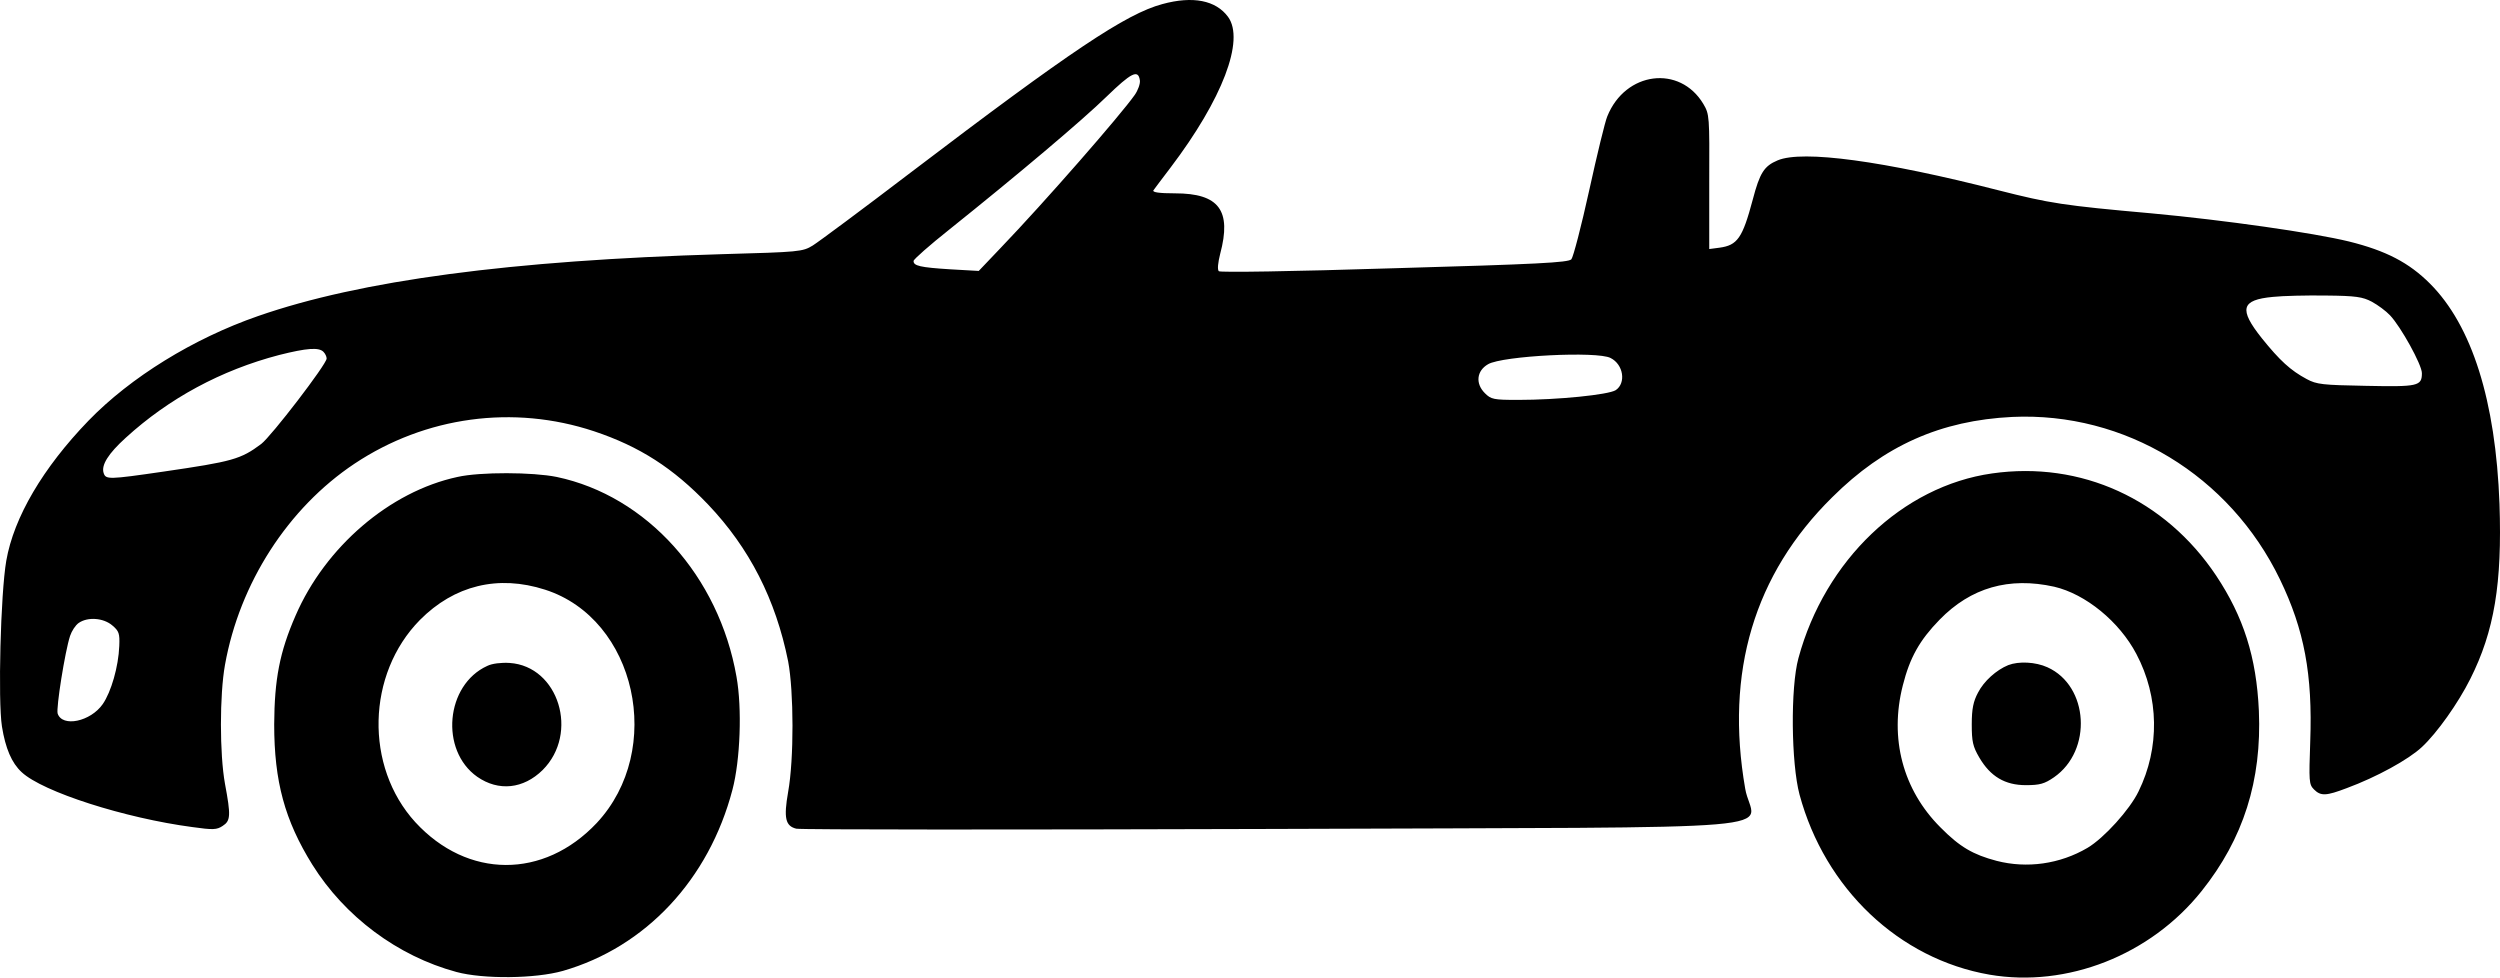
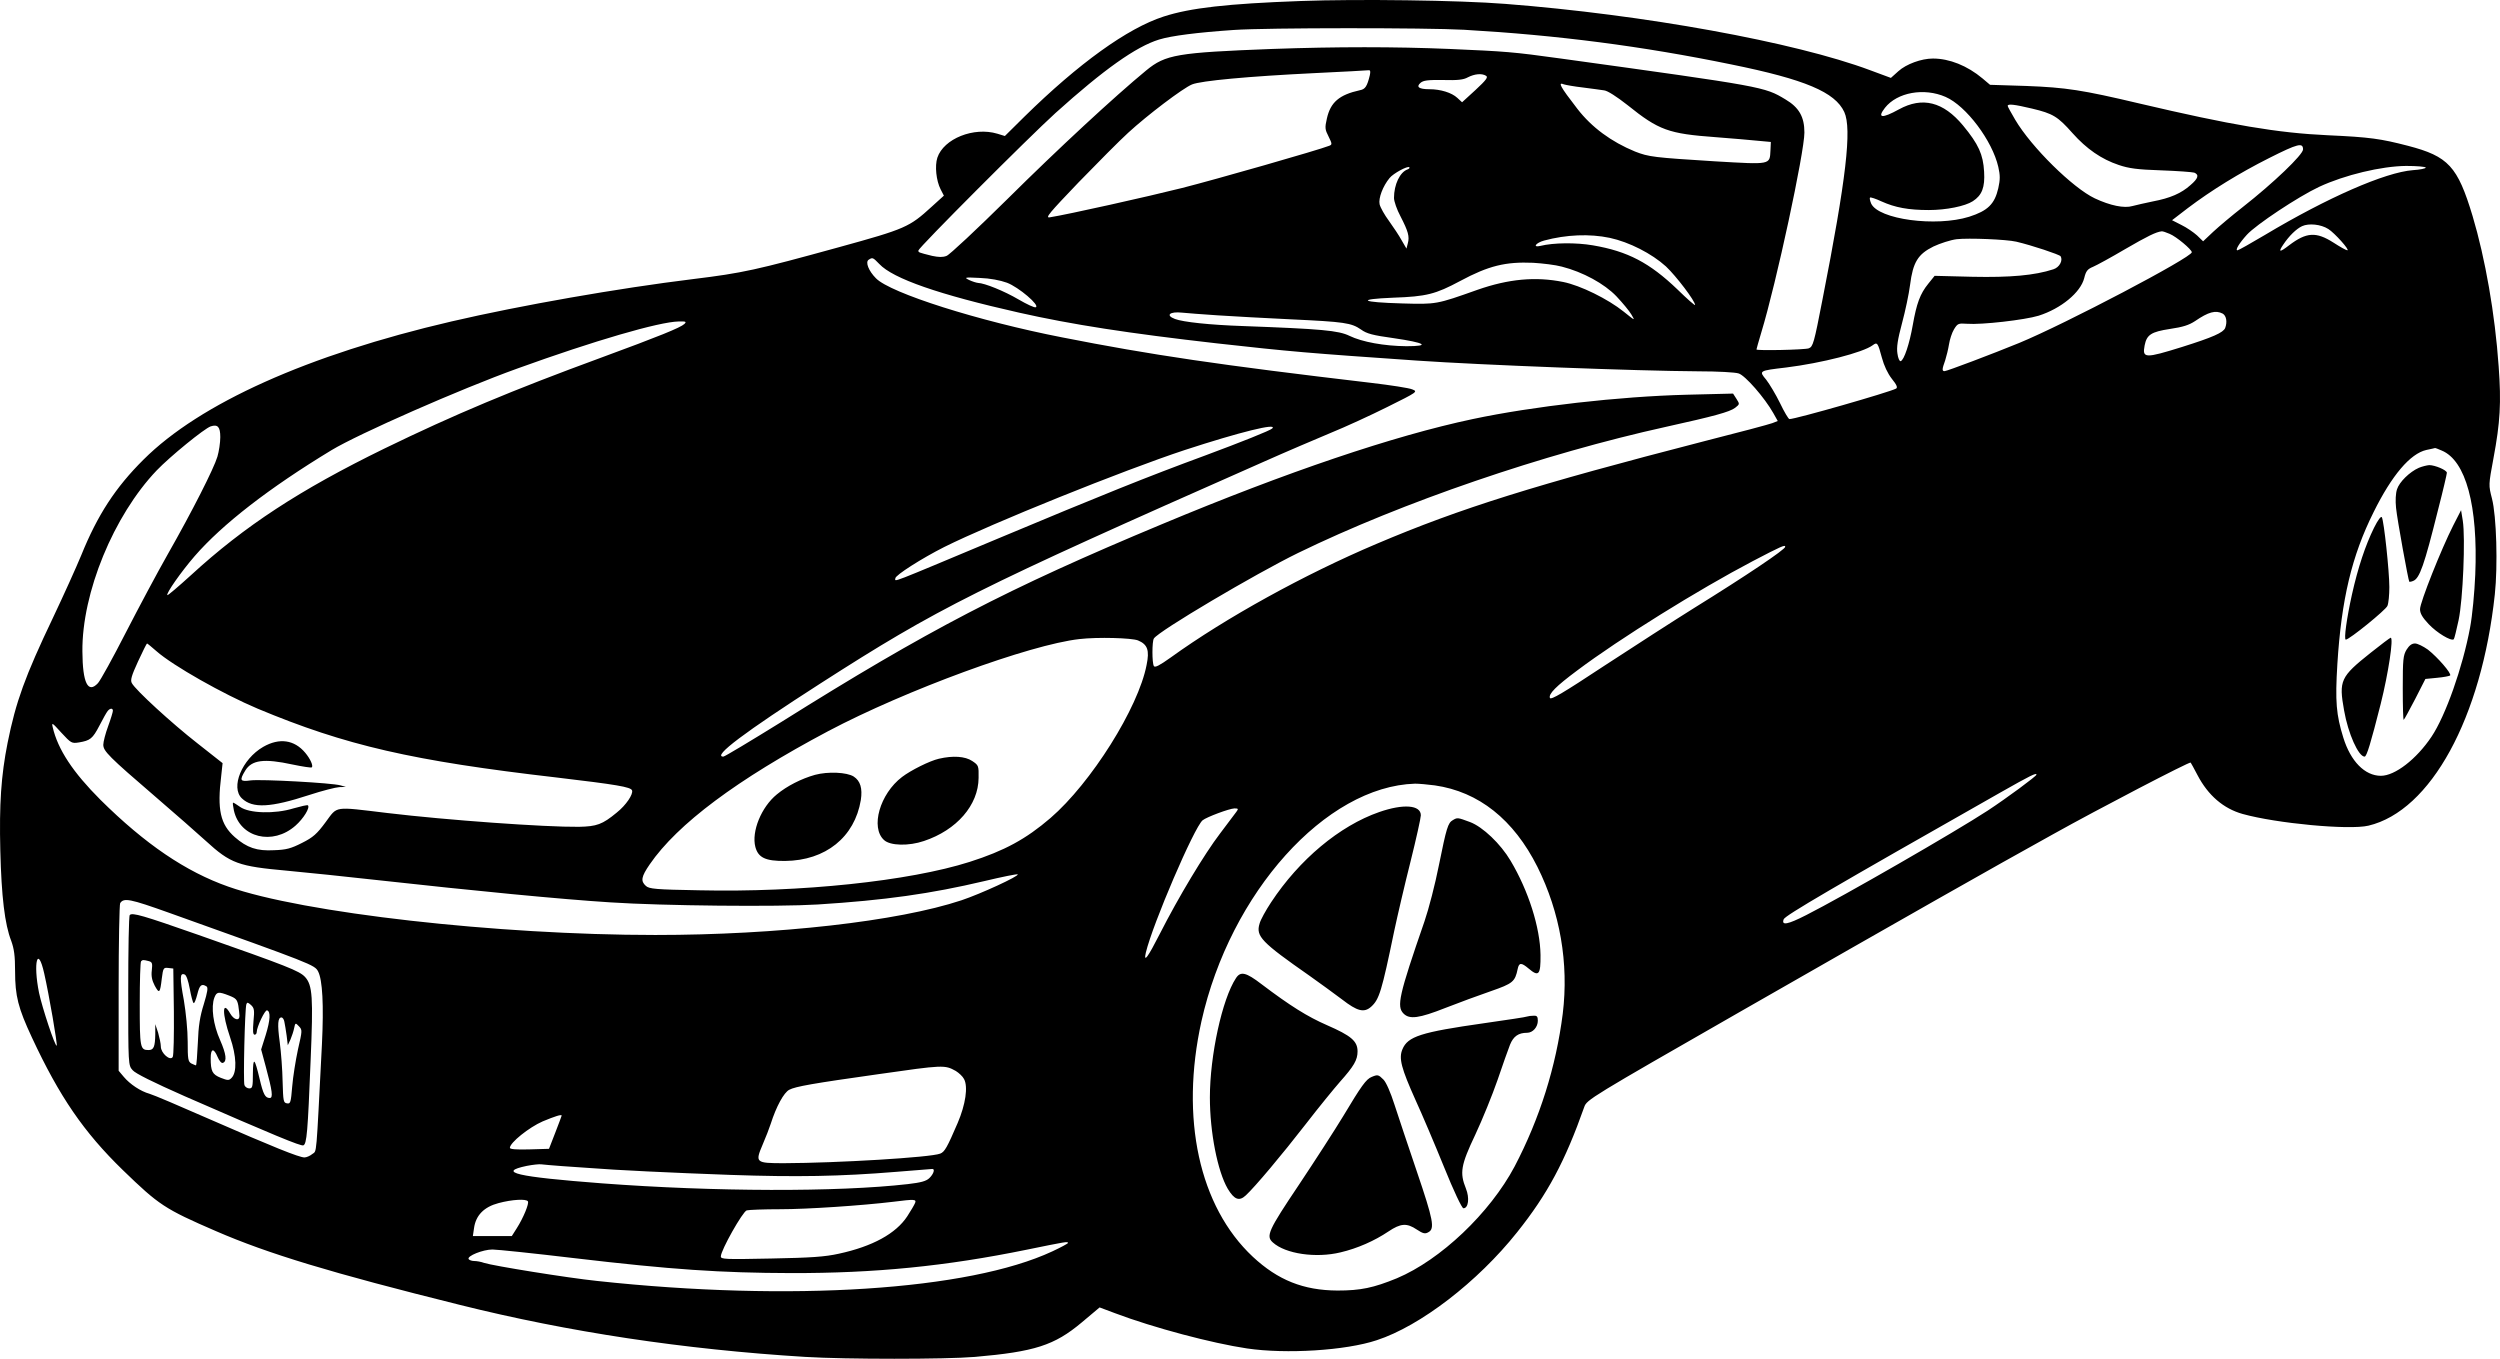
- <svg xmlns="http://www.w3.org/2000/svg" viewBox="0 0 2557.325 1000" width="2557.325" height="1000">
-   <path fill="#000" fill-rule="nonzero" d="M1188.963 4.191C1151.904 14.147 1095.21 52.035 931.213 176.761C882.263 214.096 837.184 247.559 831.377 251.155C820.868 257.515 818.102 257.792 738.454 260.004C522.741 266.365 368.7 286.83 263.885 323.336C197.788 346.29 133.628 385.837 90.485 430.362C44.024 478.483 14.156 529.093 6.412 573.618C0.604 607.358 -2.161 716.597 1.987 743.146C5.582 765.547 11.943 780.481 22.176 789.884C43.747 810.073 127.82 836.899 196.682 846.025C217.977 849.067 221.849 848.791 227.656 844.919C235.953 839.664 236.23 834.41 230.145 801.776C224.614 771.355 224.614 710.789 230.145 680.092C245.079 596.572 294.583 519.69 362.615 474.335C435.349 425.938 525.23 413.769 607.643 441.148C654.105 456.635 688.674 478.76 724.35 516.095C766.663 560.62 793.489 613.165 806.21 676.497C812.018 707.194 812.294 776.333 806.21 810.073C801.509 836.899 803.445 844.919 814.507 847.684C818.655 848.791 1037.41 848.791 1300.414 847.961C1859.609 845.748 1792.683 851.28 1785.216 806.754C1764.474 687.559 1794.342 587.446 1874.267 508.628C1927.365 455.805 1985.165 430.086 2058.453 426.491C2173.5 421.236 2280.803 486.227 2332.242 592.7C2357.132 644.14 2365.705 690.048 2363.216 758.357C2361.834 799.287 2361.834 802.329 2367.088 807.584C2374.002 814.498 2379.533 814.221 2400.551 806.201C2431.249 794.862 2463.883 776.886 2477.434 764.165C2492.921 749.784 2514.492 719.363 2526.937 694.473C2551.551 645.522 2559.571 596.849 2556.805 515.541C2552.933 409.897 2528.597 333.015 2485.73 290.149C2464.159 268.578 2440.652 256.409 2402.764 247.006C2366.535 238.156 2275.548 225.158 2200.878 218.244C2110.721 210.224 2096.894 208.012 2044.625 194.737C1927.089 164.593 1843.846 153.254 1818.403 164.04C1804.575 169.847 1800.15 176.761 1792.959 204.14C1782.45 243.688 1777.196 250.878 1758.943 253.367L1748.434 254.75L1748.434 186.164C1748.711 118.685 1748.711 117.025 1742.35 106.24C1718.289 66.139 1662.702 73.053 1644.173 118.961C1641.96 123.939 1633.664 158.232 1625.643 194.737C1617.623 231.243 1609.327 263.046 1607.391 265.259C1604.072 268.578 1573.374 270.237 1426.247 274.385C1321.156 277.704 1248.145 278.81 1246.763 277.427C1245.103 275.768 1245.933 268.578 1248.145 259.728C1260.037 215.202 1247.039 197.779 1201.961 197.779C1185.644 197.779 1178.73 196.673 1179.836 194.737C1180.943 193.078 1188.963 182.569 1197.536 171.23C1250.358 101.538 1273.589 40.973 1256.166 17.189C1243.721 0.319 1220.213 -4.383 1188.963 4.191ZM1166.009 82.179C1166.562 85.498 1164.073 92.412 1160.754 97.113C1146.373 117.578 1069.214 206.076 1023.306 253.92L1001.182 277.151L972.143 275.491C941.169 273.556 934.255 271.896 934.532 266.918C934.532 265.259 950.848 250.878 971.037 234.838C1041.835 178.144 1107.379 122.833 1131.992 98.773C1157.159 74.436 1164.349 70.564 1166.009 82.179ZM2426.271 308.678C2432.355 311.997 2440.652 318.081 2444.8 322.506C2455.862 334.121 2477.434 373.115 2477.434 381.689C2477.434 394.963 2473.562 395.793 2420.187 394.687C2375.938 393.857 2369.854 393.304 2359.621 387.773C2343.028 378.923 2331.966 368.691 2313.713 346.013C2289.929 316.145 2292.418 306.742 2325.052 303.7C2335.008 302.594 2359.621 302.041 2379.257 302.317C2409.954 302.594 2416.868 303.7 2426.271 308.678ZM330.811 359.841C332.747 361.777 334.13 364.819 334.13 366.755C334.13 372.562 277.436 446.403 267.204 454.146C246.186 469.91 237.612 472.122 167.644 482.355C110.673 490.651 108.184 490.651 105.972 483.738C103.483 475.717 110.673 464.102 128.65 447.785C172.898 407.408 226.274 378.647 285.456 363.159C313.942 355.969 326.11 355.139 330.811 359.841ZM1647.491 366.202C1660.766 372.839 1663.532 391.921 1652.746 399.112C1645.279 403.813 1593.563 409.068 1552.909 409.068C1527.743 409.068 1525.254 408.515 1518.893 402.154C1508.937 392.198 1510.596 379.2 1522.212 372.562C1536.869 363.989 1633.94 359.011 1647.491 366.202ZM114.822 639.715C121.736 645.522 122.565 648.011 122.012 660.733C121.183 682.028 113.716 707.747 105.142 720.192C92.697 738.168 63.659 744.253 58.958 729.872C57.298 724.341 66.425 666.541 71.679 650.5C73.338 645.522 77.21 639.438 80.529 637.226C89.655 630.865 105.695 631.971 114.822 639.715ZM2037.711 484.291C1946.171 497.289 1866.8 573.065 1839.697 673.178C1831.401 703.322 1832.23 780.758 1840.803 812.838C1866.8 909.08 1942.576 980.984 2035.222 997.024C2114.317 1010.575 2199.772 977.112 2252.041 911.569C2294.907 857.917 2313.713 798.458 2310.671 727.106C2308.182 672.072 2294.907 630.865 2266.975 588.829C2214.706 510.563 2128.698 471.293 2037.711 484.291ZM2101.319 600.167C2133.399 607.634 2167.968 635.843 2185.391 669.03C2208.622 713.002 2209.452 764.994 2187.604 809.52C2178.754 828.049 2152.205 857.364 2135.335 867.32C2107.126 883.913 2073.387 888.615 2042.412 880.594C2018.352 874.234 2004.801 866.49 1984.889 846.302C1946.448 807.86 1932.62 755.315 1946.448 701.11C1953.638 672.625 1963.594 654.925 1984.059 633.907C2016.14 600.997 2055.134 589.935 2101.319 600.167ZM2054.304 680.368C2042.136 685.346 2029.414 696.685 2023.33 708.577C2018.629 717.427 2016.969 724.894 2016.969 740.934C2016.969 758.634 2018.075 763.612 2024.713 774.95C2036.052 794.309 2050.986 803.159 2072.28 803.159C2086.661 803.159 2091.363 801.776 2101.042 795.139C2140.589 767.76 2136.718 701.663 2094.405 682.581C2082.236 677.05 2065.09 676.22 2054.304 680.368ZM467.983 487.886C398.568 502.82 332.747 559.514 302.326 629.759C286.01 667.094 280.755 695.026 280.478 740.934C280.478 799.287 291.264 839.111 319.473 884.466C352.659 937.565 406.588 977.942 466.877 994.259C494.532 1001.726 547.631 1001.173 575.839 993.152C660.465 968.816 725.179 899.677 749.24 807.86C757.26 777.439 759.196 724.617 753.388 692.26C735.412 589.382 661.572 507.245 569.479 487.886C545.142 482.908 491.214 482.631 467.983 487.886ZM557.587 603.209C650.786 633.077 680.377 766.93 610.409 841.877C556.204 899.4 478.215 899.124 424.84 841.047C372.848 784.077 375.06 689.495 429.542 634.184C464.664 598.785 509.466 587.722 557.587 603.209ZM498.404 681.198C455.814 700.557 449.73 767.483 488.171 794.586C510.019 809.796 535.462 807.031 555.098 787.672C592.709 750.06 571.415 681.475 521.358 678.156C512.785 677.603 503.382 678.709 498.404 681.198Z" />
+ <svg xmlns="http://www.w3.org/2000/svg" viewBox="0 0 1839.899 1000" width="1839.899" height="1000">
+   <path fill="#000" fill-rule="nonzero" d="M957.468 0.738C902.986 2.714 876.028 5.819 856.409 12.17C829.733 20.78 793.741 46.751 753.939 85.847L739.542 100.103L734.037 98.409C716.677 93.187 694.517 102.079 689.859 116.052C687.883 122.121 689.013 132.989 692.259 139.341L694.658 143.999L685.625 152.185C669.252 167.146 666.571 168.417 617.312 181.966C556.337 198.762 546.881 200.88 510.042 205.396C454.996 212.171 383.86 224.592 332.201 236.589C226.626 261.148 147.162 296.857 105.666 338.212C84.917 358.819 71.791 379.003 59.794 408.643C56.124 417.535 46.809 438.142 39.046 454.515C18.298 497.987 11.664 516.477 5.595 546.682C0.796 570.817 -0.616 591.989 0.231 626.004C1.078 659.879 3.478 680.204 8.276 692.483C10.394 698.411 11.099 703.351 11.099 714.784C11.099 732.991 13.358 741.883 23.52 763.62C43.703 806.951 61.629 833.203 90.422 861.15C116.957 886.838 121.05 889.661 158.877 906.034C197.268 922.689 243.281 936.662 338.553 960.374C418.299 980.275 502.985 993.119 592.611 998.624C622.675 1000.459 695.787 1000.459 717.524 998.624C761.419 994.813 775.957 990.155 795.999 973.359L809.267 962.209L820.558 966.443C848.928 977.17 892.118 988.603 917.806 992.414C946.6 996.648 990.354 993.966 1013.22 986.344C1045.259 975.9 1087.461 943.437 1116.537 906.88C1138.979 878.793 1151.823 854.657 1165.937 814.714C1167.772 809.35 1170.313 807.798 1279.981 744.989C1408.281 671.594 1464.738 639.554 1510.892 614.007C1544.767 595.094 1611.528 560.373 1612.234 561.219C1612.516 561.502 1614.774 565.736 1617.315 570.535C1625.078 585.355 1636.369 595.094 1650.483 599.046C1675.184 605.962 1728.818 611.043 1743.074 607.656C1788.945 596.788 1826.349 528.333 1836.087 437.436C1838.346 416.406 1837.358 379.85 1833.97 366.865C1831.43 356.985 1831.43 356.985 1835.099 337.224C1840.039 310.831 1840.886 296.434 1838.91 269.617C1836.229 231.084 1829.03 190.153 1819.715 158.96C1808.706 122.404 1801.931 115.064 1772.149 107.301C1751.966 102.079 1744.203 100.95 1713.151 99.538C1676.172 97.845 1642.156 92.058 1574.266 76.109C1532.487 66.228 1520.631 64.394 1491.273 63.264L1464.597 62.418L1459.093 57.76C1447.801 48.303 1434.675 43.081 1422.536 43.081C1414.068 43.081 1402.917 47.174 1397.131 52.396L1391.626 57.336L1376.382 51.691C1320.913 30.943 1209.692 10.759 1107.786 2.855C1073.911 0.173 999.246 -0.815 957.468 0.738ZM1077.44 21.909C1146.177 25.861 1208.421 33.907 1274.335 47.456C1328.394 58.466 1350.553 67.781 1357.328 82.46C1362.974 94.881 1358.739 131.578 1341.238 220.64C1335.027 252.679 1334.322 255.079 1331.216 256.349C1328.111 257.478 1292.684 258.184 1292.684 257.196C1292.684 256.914 1294.237 251.409 1296.213 244.775C1307.363 208.219 1327.97 111.959 1327.97 97.562C1327.97 85.989 1324.018 79.073 1313.997 73.145C1298.471 63.829 1298.612 63.829 1148.718 43.081C1113.008 38.141 1108.492 37.859 1066.854 36.024C1026.064 34.33 984.144 34.33 936.296 36.024C866.289 38.705 857.82 40.117 843.565 51.832C820.417 70.886 778.639 109.56 741.518 146.398C718.935 168.699 698.751 187.612 696.634 188.318C693.811 189.447 690.847 189.306 686.049 188.318C675.886 185.777 675.886 185.777 675.886 184.366C675.886 182.39 757.044 101.091 776.804 83.166C812.372 51.126 836.084 34.33 853.022 29.108C862.196 26.285 881.25 23.885 908.068 22.051C932.768 20.357 1049.494 20.357 1077.44 21.909ZM1008.138 55.36C1006.162 63.547 1004.751 65.664 1000.94 66.37C985.555 69.757 979.204 75.262 976.522 87.259C974.97 94.034 975.111 95.304 977.793 100.526C980.474 105.89 980.474 106.454 978.216 107.301C970.453 110.406 894.941 132.001 869.959 138.353C844.694 144.704 785.978 157.831 772.57 159.948C769.041 160.512 772.005 156.984 793.741 134.26C807.714 119.863 824.087 103.349 830.297 97.704C844.412 84.718 870.664 64.817 877.298 62.135C883.791 59.454 918.371 56.207 967.489 53.808C988.378 52.82 1006.304 51.832 1007.292 51.691C1008.562 51.55 1008.703 52.679 1008.138 55.36ZM1093.672 55.784C1095.365 56.772 1093.813 58.889 1085.909 66.228L1076.029 75.262L1072.5 72.015C1068.407 68.205 1060.22 65.664 1052.034 65.664C1044.271 65.664 1042.013 63.97 1045.4 61.006C1047.518 59.171 1050.623 58.748 1062.055 58.889C1072.641 59.171 1077.017 58.748 1080.263 56.913C1085.203 54.372 1090.566 53.808 1093.672 55.784ZM1164.949 64.394C1171.159 65.24 1178.217 66.087 1180.616 66.511C1183.157 66.793 1189.932 71.169 1197.836 77.379C1220.842 95.869 1227.899 98.409 1262.621 100.95C1274.9 101.938 1289.014 103.067 1294.096 103.632L1303.27 104.478L1302.988 110.689C1302.423 121.416 1303.552 121.133 1262.197 118.734C1217.031 115.911 1213.503 115.488 1203.34 111.536C1185.838 104.337 1171.442 93.752 1160.856 80.061C1147.871 63.264 1146.318 60.159 1151.117 62.135C1152.528 62.559 1158.739 63.688 1164.949 64.394ZM1431.852 71.31C1447.095 77.943 1466.291 103.632 1470.666 122.827C1472.078 129.037 1472.078 132.143 1470.666 138.494C1467.985 150.209 1462.903 155.149 1449.213 159.524C1424.795 167.146 1382.452 161.501 1377.088 149.786C1376.241 147.668 1375.818 145.834 1376.241 145.41C1376.665 144.987 1380.476 146.257 1384.71 148.233C1394.731 152.75 1404.47 154.584 1419.572 154.584C1432.275 154.584 1446.249 151.762 1451.894 148.092C1458.669 143.716 1460.927 137.93 1460.222 126.356C1459.516 113.653 1456.129 106.172 1444.696 92.34C1430.158 74.838 1414.773 71.027 1397.554 80.484C1384.992 87.4 1381.322 86.977 1387.25 79.355C1396.284 67.922 1416.044 64.394 1431.852 71.31ZM1495.508 79.919C1510.892 83.589 1514.421 85.706 1525.289 97.986C1535.592 109.56 1546.602 117.181 1559.305 121.416C1566.785 123.956 1572.996 124.803 1590.497 125.368C1602.495 125.791 1613.504 126.638 1614.915 127.061C1618.585 128.614 1617.879 131.296 1612.092 136.236C1605.317 142.305 1597.131 145.834 1584.428 148.233C1578.924 149.362 1572.149 150.915 1569.467 151.62C1563.398 153.455 1553.094 151.338 1541.662 145.975C1525.571 138.353 1495.084 108.43 1483.087 88.106C1480.123 83.025 1477.582 78.508 1477.582 77.943C1477.582 76.25 1482.381 76.814 1495.508 79.919ZM1694.944 109.983C1694.944 113.794 1673.349 134.542 1650.483 152.467C1642.721 158.536 1632.982 166.723 1628.888 170.534L1621.408 177.591L1616.891 173.215C1614.351 170.957 1609.27 167.429 1605.459 165.594L1598.543 162.065L1610.116 153.173C1627.477 140.047 1648.084 127.344 1669.961 116.335C1691.274 105.608 1694.944 104.761 1694.944 109.983ZM1035.944 124.662C1030.298 126.638 1025.923 135.812 1025.923 145.692C1025.923 148.092 1028.04 154.302 1030.721 159.242C1036.367 170.251 1037.496 174.062 1036.085 179.143L1035.097 182.954L1031.568 176.885C1029.733 173.498 1025.499 167.146 1022.253 162.63C1019.007 158.254 1015.901 152.75 1015.337 150.35C1014.349 145.975 1017.736 136.941 1022.676 131.013C1025.358 127.626 1036.085 121.839 1037.214 123.109C1037.637 123.533 1037.073 124.239 1035.944 124.662ZM1785.276 123.392C1785.276 123.956 1781.041 124.944 1775.819 125.227C1755.494 126.779 1712.869 145.41 1666.856 172.933C1656.412 179.143 1647.378 184.225 1646.673 184.225C1644.838 184.225 1647.943 179.002 1653.589 172.792C1660.222 165.453 1691.415 144.704 1706.8 137.506C1725.572 128.755 1752.672 122.263 1770.879 122.121C1778.783 122.121 1785.276 122.686 1785.276 123.392ZM1713.575 168.558C1718.091 171.381 1729.665 184.225 1727.548 184.225C1726.701 184.225 1722.184 181.684 1717.386 178.579C1704.542 170.393 1697.484 170.816 1684.64 180.555C1677.724 185.918 1676.454 185.777 1680.406 179.99C1684.64 173.639 1690.004 168.417 1694.238 166.441C1699.178 164.182 1708.07 165.029 1713.575 168.558ZM1596.708 172.086C1601.648 174.062 1613.08 183.66 1613.08 185.636C1613.08 189.447 1520.208 238.283 1486.051 252.397C1466.432 260.442 1432.84 273.145 1431.146 273.145C1429.17 273.145 1429.17 271.875 1431.57 265.241C1432.558 262.136 1433.828 256.914 1434.392 253.385C1434.957 249.856 1436.51 244.916 1438.062 242.376C1440.744 238 1441.308 237.859 1447.66 238.283C1458.387 239.13 1490.144 235.46 1500.307 232.355C1516.82 227.132 1531.217 215.276 1533.899 204.69C1535.169 199.468 1536.298 198.057 1540.391 196.363C1543.073 195.234 1553.659 189.447 1563.962 183.378C1580.476 173.78 1586.828 170.675 1590.921 170.251C1591.485 170.11 1594.167 170.957 1596.708 172.086ZM1184.709 175.05C1199.106 178.155 1215.62 186.624 1226.064 196.081C1233.686 203.279 1247.518 221.487 1247.518 224.451C1247.518 225.156 1241.59 219.934 1234.533 213.018C1214.067 193.399 1197.977 184.93 1172.289 180.555C1160.009 178.438 1143.354 178.579 1133.615 180.978C1127.687 182.39 1130.228 178.72 1136.438 177.026C1152.67 172.651 1169.889 171.945 1184.709 175.05ZM1483.934 177.873C1495.367 180.555 1515.691 187.33 1516.538 188.6C1518.373 191.705 1515.691 196.786 1511.175 198.198C1497.343 202.714 1479.417 204.267 1451.753 203.702L1423.807 202.997L1419.149 208.784C1413.08 216.264 1410.539 223.321 1407.716 239.271C1405.317 252.962 1401.365 264.959 1398.824 265.806C1397.977 266.088 1396.848 263.547 1396.425 260.16C1395.719 255.643 1396.566 249.998 1399.812 237.859C1402.212 228.967 1404.893 216.264 1405.74 209.631C1407.857 192.976 1411.527 187.048 1422.96 181.402C1427.759 179.143 1435.522 176.603 1440.038 176.038C1448.789 175.05 1476.736 176.179 1483.934 177.873ZM647.093 194.246C657.255 205.114 691.13 216.829 749.987 230.096C788.801 238.847 830.721 245.34 895.365 252.679C949.564 258.749 962.972 259.878 1042.86 265.382C1090.002 268.629 1204.328 273.004 1250.341 273.286C1263.891 273.286 1277.158 273.992 1279.558 274.839C1284.357 276.25 1298.753 292.764 1305.105 304.056L1308.351 309.843L1304.399 311.395C1302.282 312.242 1279.558 318.311 1253.87 324.804C1129.804 356.843 1075.041 373.922 1012.937 400.316C960.008 422.758 902.14 454.656 861.631 483.873C853.304 489.801 850.057 491.494 849.211 490.224C847.799 487.966 847.799 472.017 849.211 469.9C852.739 464.395 923.876 422.334 955.351 406.949C1031.851 369.687 1136.156 333.978 1226.347 314.077C1261.35 306.314 1272.924 303.209 1277.017 300.104C1280.405 297.422 1280.405 297.422 1278.005 293.611L1275.465 289.659L1241.308 290.506C1191.766 291.776 1128.393 298.974 1083.791 308.431C1025.781 320.711 947.306 347.246 855.139 385.778C741.377 433.202 682.661 463.83 575.11 531.297C552.527 545.27 533.331 556.844 532.343 556.844C524.016 556.844 547.869 538.919 603.903 502.927C690.565 447.317 717.806 433.626 929.239 340.188C946.318 332.567 968.9 322.969 979.345 318.593C989.79 314.359 1008.562 305.749 1020.983 299.539C1043.424 288.389 1043.566 288.248 1039.331 286.554C1037.073 285.566 1023.382 283.449 1008.985 281.755C897.482 268.629 846.811 261.148 781.744 248.304C720.205 236.307 655.279 215.7 644.693 204.832C639.33 199.468 636.648 192.834 639.33 191.141C642.153 189.306 642.435 189.447 647.093 194.246ZM1149.423 196.222C1164.949 200.174 1180.757 208.784 1189.649 218.099C1194.166 222.898 1199.106 228.826 1200.658 231.508C1203.481 236.307 1203.481 236.166 1195.013 229.391C1183.439 220.075 1163.114 210.054 1150.411 207.513C1130.087 203.42 1110.326 205.255 1087.32 213.3C1057.115 224.027 1057.115 224.027 1032.133 223.321C1001.364 222.475 997.835 220.216 1025.358 219.087C1049.776 218.24 1056.41 216.547 1074.617 206.808C1095.648 195.516 1108.068 192.552 1128.252 193.399C1135.309 193.822 1144.766 194.952 1149.423 196.222ZM741.095 208.078C749.704 211.324 765.654 224.874 762.266 226.144C761.278 226.568 755.632 223.886 749.563 220.357C738.977 214.147 724.581 208.36 719.782 208.219C718.512 208.078 715.689 207.231 713.289 206.102C709.337 204.126 709.761 203.985 721.052 204.549C728.674 204.832 736.013 206.243 741.095 208.078ZM896.07 232.072C907.362 232.778 931.78 234.19 950.411 235.036C989.507 236.871 994.448 237.577 1001.646 242.517C1005.88 245.622 1010.397 246.751 1025.64 248.868C1048.929 252.256 1053.163 254.796 1035.097 254.796C1018.724 254.655 1002.493 251.691 993.177 247.175C985.132 243.223 972.429 242.094 915.125 239.976C890.142 239.13 870.664 237.012 864.736 234.754C857.538 232.072 860.784 229.108 869.959 230.096C873.064 230.379 884.779 231.367 896.07 232.072ZM1635.805 230.802C1638.486 232.355 1639.333 236.871 1637.639 241.388C1636.228 244.775 1628.747 248.163 1605.882 255.361C1578.641 263.83 1576.524 263.83 1578.359 254.232C1579.912 246.328 1583.158 244.211 1596.99 242.094C1606.588 240.682 1610.963 239.271 1615.48 236.307C1625.36 229.532 1630.582 228.12 1635.805 230.802ZM503.691 238.424C500.868 241.106 484.919 247.598 442.293 263.265C376.944 287.26 334.46 305.044 282.801 330.167C220.698 360.513 180.048 387.048 140.528 423.322C131.354 431.65 123.591 438.283 123.167 438.001C122.038 436.872 133.33 420.781 143.21 409.349C163.676 385.778 198.115 359.102 243.986 331.296C263.888 319.299 338.553 286.413 380.896 271.169C437.494 250.703 485.06 236.871 499.457 236.589C504.82 236.448 505.385 236.73 503.691 238.424ZM1384.992 263.265C1386.545 269.052 1389.226 274.839 1392.332 278.791C1396.001 283.308 1396.707 285.284 1395.437 285.989C1390.497 288.671 1321.619 308.431 1316.961 308.431C1316.255 308.431 1313.15 303.209 1310.045 296.716C1306.94 290.365 1302.282 282.602 1299.882 279.497C1294.378 272.863 1294.237 272.863 1314.561 270.463C1340.673 267.217 1371.019 259.454 1378.217 254.091C1381.605 251.55 1382.028 252.256 1384.992 263.265ZM162.123 321.699C162.123 325.792 161.135 332.284 160.006 336.095C157.465 344.705 141.516 376.18 123.45 407.937C115.969 421.064 102.137 447.034 92.539 465.665C83.083 484.155 73.908 500.81 72.073 502.786C64.734 510.69 60.782 502.645 60.641 479.497C60.217 436.307 83.647 379.426 115.263 346.258C125.143 335.954 150.408 315.347 155.066 313.795C160.288 312.101 162.123 314.218 162.123 321.699ZM936.296 315.347C934.744 316.9 913.431 325.368 886.896 335.248C844.271 350.915 810.678 364.465 734.461 396.364C652.174 430.803 658.949 428.262 658.949 425.58C658.949 423.322 678.427 410.901 694.941 402.574C730.085 385.072 826.345 346.258 872.076 331.155C912.302 318.029 940.672 310.972 936.296 315.347ZM1796.991 331.579C1814.775 338.918 1823.808 372.228 1821.691 422.899C1821.126 436.166 1819.574 452.821 1817.88 461.854C1812.375 491.353 1799.814 526.78 1789.51 542.165C1778.36 558.82 1762.552 570.958 1752.248 570.958C1740.392 570.958 1729.947 560.231 1724.584 542.871C1719.362 526.075 1718.515 516.336 1720.208 488.672C1723.172 441.247 1730.794 409.067 1746.885 376.886C1760.293 349.786 1773.843 333.837 1785.699 331.155C1788.945 330.45 1791.768 329.885 1792.051 329.744C1792.192 329.603 1794.45 330.45 1796.991 331.579ZM1313.856 402.433C1313.856 404.409 1285.062 423.746 1246.812 447.458C1232.134 456.632 1202.352 475.828 1180.757 489.942C1150.411 509.984 1141.378 515.348 1140.672 513.654C1139.543 510.69 1145.189 505.044 1160.715 493.471C1191.908 470.041 1250.059 433.908 1289.861 413.019C1311.456 401.727 1313.856 400.739 1313.856 402.433ZM837.496 471.311C844.553 474.275 846.105 478.509 843.847 489.377C837.778 520.994 802.915 576.322 773.134 602.01C755.068 617.536 739.26 626.146 713.572 634.332C669.252 648.446 589.083 656.915 514.559 655.221C482.519 654.657 477.72 654.233 475.321 651.975C471.369 648.446 471.933 645.2 478.144 636.167C498.61 606.385 542.505 573.64 609.549 538.072C666.43 508.008 757.891 474.416 794.447 470.323C807.856 468.77 832.838 469.476 837.496 471.311ZM115.122 479.215C127.261 489.942 164.24 510.831 189.646 521.558C254.431 548.658 303.549 559.949 409.83 572.229C453.726 577.451 464.171 579.145 465.159 581.685C466.147 584.508 460.783 592.553 453.867 598.058C443.281 606.809 439.188 608.22 426.062 608.503C401.362 608.785 328.673 603.563 285.059 598.34C244.974 593.541 248.644 592.977 239.611 605.115C233.259 613.725 230.437 616.266 222.25 620.359C214.205 624.452 210.676 625.44 201.643 625.722C189.082 626.428 181.742 623.887 172.85 616.124C162.123 606.668 159.724 595.941 162.829 570.817L163.817 561.643L145.186 546.964C126.555 532.426 99.738 507.867 97.056 502.786C95.786 500.669 96.774 497.281 101.572 486.837C104.96 479.497 107.924 473.569 108.206 473.569C108.488 473.569 111.594 476.11 115.122 479.215ZM83.083 523.111C83.083 523.958 81.53 529.18 79.554 534.543C77.578 539.907 76.025 545.976 76.025 548.093C76.025 552.751 79.836 556.703 114.84 586.767C128.813 598.764 145.327 613.302 151.396 618.806C169.745 635.602 175.391 637.578 211.523 640.825C225.073 642.095 255.56 645.2 279.272 647.882C348.009 655.503 413.077 661.855 449.351 664.113C487.6 666.654 572.146 667.501 601.786 665.666C651.186 662.561 685.06 657.762 724.44 648.446C737.425 645.341 748.575 643.083 748.999 643.506C750.128 644.777 721.617 657.903 707.643 662.561C660.925 678.086 572.146 688.108 482.237 688.108C366.217 688.108 222.674 671.876 168.051 652.539C136.717 641.53 106.795 621.206 73.908 588.601C53.725 568.418 42.574 551.622 38.763 535.108C37.917 531.438 38.481 531.862 45.115 539.201C52.313 546.964 52.737 547.246 58.1 546.399C66.428 544.988 68.121 543.718 73.203 533.979C75.743 529.039 78.425 524.24 79.272 523.252C80.965 521.135 83.083 520.994 83.083 523.111ZM1498.754 570.112C1498.754 571.241 1476.736 587.472 1462.762 596.647C1438.768 612.314 1356.905 659.456 1329.382 673.429C1315.549 680.486 1310.892 681.333 1312.727 676.534C1313.856 673.711 1348.859 653.245 1472.501 583.097C1494.661 570.535 1498.754 568.559 1498.754 570.112ZM1055.986 578.016C1088.308 582.673 1113.996 603.139 1131.498 638.002C1148.153 671.453 1154.646 708.856 1150.129 745.977C1145.189 785.073 1133.192 823.182 1114.702 858.468C1096.494 892.766 1060.22 927.205 1028.04 940.755C1010.82 947.812 1001.364 949.788 984.285 949.788C959.303 949.647 940.531 942.166 922.041 924.947C882.521 887.967 868.406 823.041 884.214 751.622C905.386 656.915 975.675 578.721 1041.448 576.745C1044.13 576.745 1050.623 577.31 1055.986 578.016ZM909.902 597.493C908.914 598.905 903.551 605.962 897.905 613.443C886.473 628.404 867.277 660.302 853.586 687.261C844.835 704.48 841.448 709.138 843.283 701.093C848.364 679.921 878.851 608.926 885.061 603.704C888.025 601.304 904.68 595.094 908.491 594.953C911.314 594.953 911.596 595.235 909.902 597.493ZM124.72 671.876C230.154 709.562 231.566 710.126 234.106 714.925C237.353 721.135 238.341 739.625 236.929 768.56C232.554 853.669 233.259 846.612 229.872 849.294C228.178 850.705 225.497 851.834 224.085 851.834C220.133 851.834 200.232 843.789 155.066 824.029C132.906 814.29 112.723 805.68 110.041 804.975C103.407 803.14 95.644 797.917 91.128 792.554L87.317 788.037L87.317 727.204C87.317 693.612 87.881 665.525 88.446 664.678C91.128 660.585 95.503 661.432 124.72 671.876ZM32.553 716.478C36.082 732.003 42.433 768.842 41.727 769.548C40.598 770.536 31.001 741.46 28.742 730.733C24.226 708.432 27.754 695.024 32.553 716.478ZM703.409 788.179C705.667 789.59 708.49 792.131 709.478 794.107C712.584 799.752 710.608 812.879 704.821 826.429C697.058 844.495 695.223 847.741 691.977 849.012C684.919 851.834 616.182 855.928 576.944 856.069C556.055 856.069 555.632 855.645 561.277 842.378C563.536 837.155 566.217 830.239 567.205 827.134C571.299 814.29 576.944 803.987 580.896 802.011C585.413 799.611 598.257 797.353 646.246 790.578C694.517 783.662 695.223 783.662 703.409 788.179ZM413.359 821.065C413.359 821.347 411.242 826.852 408.701 833.486L404.043 845.483L389.647 845.906C379.908 846.189 375.25 845.765 375.25 844.777C375.25 840.966 389.364 829.675 399.386 825.299C408.56 821.488 413.359 819.936 413.359 821.065ZM413.359 858.186C419.993 858.609 429.167 859.315 433.825 859.597C453.02 861.15 494.375 863.126 537.565 864.678C586.26 866.372 618.441 865.808 659.655 862.42C673.628 861.291 685.484 860.303 686.19 860.303C688.307 860.303 687.037 864.114 683.931 867.078C681.532 869.336 677.721 870.324 668.123 871.453C616.465 877.381 525.568 877.099 442.999 870.889C380.049 866.09 365.511 862.702 387.671 858.045C392.046 857.198 396.986 856.633 398.539 856.916C400.091 857.057 406.725 857.762 413.359 858.186ZM388.518 884.156C389.506 885.709 385.271 896.154 380.331 903.916L376.661 909.703L362.406 909.703L348.009 909.703L348.856 903.916C350.126 894.46 356.196 888.249 366.923 885.427C376.944 882.745 387.388 882.18 388.518 884.156ZM673.487 885.285C672.922 886.697 670.382 891.072 667.7 895.166C659.372 907.868 642.153 917.325 617.312 922.689C607.149 924.947 597.128 925.653 567.629 926.217C533.331 926.923 530.508 926.782 530.508 924.665C530.508 920.148 546.599 891.637 549.563 890.79C551.115 890.367 562.265 889.943 574.263 889.943C594.164 889.943 634.108 887.261 657.537 884.439C673.204 882.463 674.475 882.604 673.487 885.285ZM785.978 914.784C785.978 915.208 780.756 918.031 774.404 920.995C712.866 949.647 582.167 958.116 439.47 942.731C417.734 940.473 362.829 931.581 356.337 929.463C354.078 928.617 350.832 928.052 348.997 928.052C347.162 928.052 345.328 927.346 344.904 926.641C343.493 924.382 355.49 919.583 362.406 919.583C365.793 919.583 392.893 922.406 422.533 925.935C494.375 934.403 530.649 936.803 582.026 936.944C644.129 937.085 696.211 931.863 755.632 919.725C784.708 913.796 785.978 913.514 785.978 914.784ZM1780.195 344.282C1773.42 347.246 1765.798 354.726 1764.104 360.09C1763.116 363.054 1762.834 368.417 1763.398 373.781C1764.245 382.39 1772.432 427.274 1773.137 428.121C1773.42 428.262 1774.69 428.121 1775.96 427.556C1780.759 425.722 1784.147 415.983 1794.309 375.192C1797.979 361.078 1800.802 348.798 1800.802 347.951C1800.802 345.975 1792.051 342.306 1787.816 342.306C1785.981 342.447 1782.594 343.294 1780.195 344.282ZM1805.459 386.766C1796.708 403.985 1781.041 443.364 1781.041 448.305C1781.041 451.41 1782.735 454.374 1787.393 459.314C1793.321 465.665 1804.048 472.158 1805.883 470.464C1806.306 470.041 1807.859 463.689 1809.411 456.491C1812.658 441.247 1814.492 395.94 1812.516 383.237L1811.246 375.474L1805.459 386.766ZM1747.167 388.46C1740.815 401.445 1735.452 417.394 1730.935 437.578C1727.125 454.797 1724.866 470.746 1726.419 470.746C1728.959 470.746 1755.918 448.869 1757.047 445.905C1757.894 443.929 1758.458 437.719 1758.458 432.073C1758.458 420.499 1754.506 383.52 1752.954 380.697C1752.389 379.568 1750.131 382.532 1747.167 388.46ZM1744.626 480.485C1722.467 498.128 1721.196 500.81 1725.148 522.828C1728.113 539.907 1735.734 556.844 1740.251 556.844C1741.803 556.844 1744.767 546.964 1752.107 518.03C1757.753 495.447 1761.705 469.335 1759.446 469.335C1759.023 469.335 1752.389 474.275 1744.626 480.485ZM1771.161 478.086C1768.621 482.32 1768.338 485.284 1768.338 506.597C1768.338 519.723 1768.621 530.168 1769.044 529.744C1769.609 529.321 1773.279 522.405 1777.513 514.36L1784.993 499.681L1793.603 498.834C1798.402 498.411 1802.636 497.564 1803.201 497.14C1804.471 495.729 1793.885 483.59 1786.828 478.086C1783.441 475.686 1779.207 473.569 1777.372 473.569C1774.972 473.569 1773.137 474.981 1771.161 478.086ZM690.989 558.397C684.214 559.949 670.382 566.865 663.889 571.805C647.516 584.226 640.459 609.067 650.621 618.242C655.138 622.476 668.829 622.758 679.979 618.947C704.115 610.902 720.064 592.553 720.205 572.511C720.346 563.619 720.205 563.196 715.548 560.09C710.325 556.562 701.292 555.997 690.989 558.397ZM599.81 570.253C589.788 573.076 579.203 578.439 571.722 584.649C560.289 593.965 552.95 612.031 555.914 623.323C558.031 631.227 563.395 633.767 577.791 633.626C607.573 633.344 629.026 616.124 633.543 588.743C634.813 580.274 633.261 574.769 628.321 571.523C623.24 568.277 609.266 567.712 599.81 570.253ZM193.739 549.646C178.072 558.679 169.463 579.568 178.072 587.613C185.976 595.094 199.103 594.388 227.614 585.073C237.07 581.968 247.092 579.427 249.773 579.286L254.572 579.145L250.62 578.016C244.551 576.181 192.328 573.358 184.424 574.346C176.661 575.475 176.096 574.346 180.472 567.148C185.271 559.243 194.304 558.114 215.193 562.631C222.674 564.184 229.025 565.172 229.449 564.748C230.719 563.619 228.319 558.397 224.65 554.021C216.605 544.423 205.595 542.871 193.739 549.646ZM172.144 596.505C176.661 616.548 200.655 622.476 217.451 607.656C223.379 602.433 228.319 594.388 226.626 592.695C226.202 592.271 221.403 593.4 215.899 594.953C202.208 599.187 183.295 598.623 176.661 593.824C174.261 592.13 172.003 590.719 171.58 590.719C171.156 590.719 171.439 593.259 172.144 596.505ZM1015.054 597.635C985.838 607.797 956.198 632.638 935.449 664.113C931.639 669.9 927.687 676.957 926.981 679.78C924.158 689.096 928.251 693.33 963.819 718.171C971.159 723.394 981.886 731.157 987.673 735.532C998.964 744.283 1003.904 745.553 1009.126 740.895C1015.054 735.532 1016.889 729.604 1026.064 685.285C1028.463 673.993 1033.827 650.987 1038.061 634.191C1042.295 617.254 1045.683 601.869 1045.683 600.034C1045.683 592.412 1032.839 591.424 1015.054 597.635ZM1069.254 603.563C1065.584 605.68 1064.596 609.067 1058.95 636.873C1056.268 650.563 1051.47 669.053 1048.364 678.086C1029.451 732.709 1027.757 740.754 1032.98 745.977C1037.355 750.352 1044.271 749.505 1063.89 741.742C1073.629 737.931 1088.59 732.427 1097.2 729.463C1113.432 723.817 1114.984 722.547 1116.96 713.09C1117.948 708.291 1119.642 708.291 1125.005 712.808C1132.486 719.159 1133.897 717.466 1133.756 702.787C1133.474 682.603 1124.864 655.503 1111.738 633.485C1104.398 621.064 1091.272 608.503 1081.815 604.974C1072.641 601.587 1072.641 601.587 1069.254 603.563ZM909.62 719.865C899.458 735.25 890.425 776.887 890.425 807.656C890.425 833.345 896.07 861.997 903.551 874.841C908.35 882.886 912.02 884.297 916.818 879.781C923.452 873.712 943.495 849.858 960.996 827.275C970.594 814.855 982.027 800.882 986.12 796.224C996.424 784.65 999.105 780.133 999.105 773.782C999.105 766.16 994.306 762.208 976.522 754.445C962.267 748.235 949.423 740.19 928.533 724.382C916.96 715.49 913.008 714.643 909.62 719.865ZM1124.017 748.094C1123.312 748.517 1108.915 750.634 1092.26 753.034C1045.542 759.668 1036.085 762.773 1032.133 772.229C1029.31 778.863 1031.286 786.203 1041.731 809.491C1046.53 819.936 1055.986 842.237 1062.761 858.892C1069.818 876.393 1075.887 889.237 1077.017 889.237C1080.686 889.237 1081.674 881.757 1078.851 874.7C1074.194 863.126 1075.041 857.621 1085.767 835.038C1090.99 823.888 1098.329 805.822 1102.14 794.812C1105.81 783.803 1110.044 772.229 1111.315 768.842C1113.855 762.632 1117.525 760.091 1123.876 760.091C1128.111 760.091 1131.78 755.857 1131.78 751.199C1131.78 748.094 1131.075 747.388 1128.675 747.529C1126.84 747.529 1124.864 747.811 1124.017 748.094ZM1009.55 792.554C1005.457 794.107 1001.787 799.329 988.519 821.488C982.45 831.51 967.771 854.234 955.915 872.018C933.473 905.469 931.497 909.703 936.72 914.361C946.035 922.83 968.477 926.076 986.543 921.701C999.105 918.737 1011.526 913.232 1021.829 906.316C1030.863 900.247 1035.379 899.964 1042.719 904.904C1047.235 907.868 1048.788 908.292 1051.187 906.88C1056.127 904.34 1054.857 897.847 1042.719 862.138C1036.508 843.648 1029.028 821.63 1026.346 813.161C1023.382 803.846 1020.136 796.506 1018.16 794.53C1014.49 790.86 1013.925 790.719 1009.55 792.554ZM95.503 673.429C94.798 673.993 94.374 699.117 94.374 729.181C94.374 783.944 94.374 783.944 97.62 787.614C99.596 790.013 112.723 796.506 136.011 806.81C201.22 835.321 221.403 843.648 223.238 842.942C225.779 841.954 226.485 833.345 228.602 780.557C230.578 733.838 230.013 725.087 224.509 719.018C220.274 714.502 211.664 711.114 146.174 688.108C105.101 673.711 97.338 671.453 95.503 673.429ZM109.335 707.303C112.017 708.009 112.299 708.856 111.735 714.078C111.17 718.312 111.876 721.559 113.852 725.37C117.239 731.58 117.804 731.015 119.074 720.147C120.062 712.384 120.345 711.961 123.873 712.384L127.543 712.808L127.966 744.283C128.107 761.644 127.825 776.746 127.119 777.875C125.285 781.121 118.369 775.052 118.369 770.253C118.369 768.136 117.38 763.62 116.392 760.091L114.275 753.74L114.275 761.079C114.134 770.394 113.146 772.794 109.335 772.794C103.125 772.794 102.843 771.1 102.843 738.919C102.843 722.123 103.266 707.868 103.831 707.444C104.96 706.315 105.524 706.315 109.335 707.303ZM139.681 727.769C140.669 733.274 141.94 737.931 142.504 738.214C143.069 738.637 144.198 735.673 145.186 731.862C146.88 724.946 148.291 723.676 151.961 725.934C153.231 726.781 152.808 729.745 149.985 739.061C147.162 747.953 146.033 755.151 145.609 767.43C145.186 776.605 144.621 784.085 144.198 784.085C143.916 784.085 142.363 783.38 140.81 782.674C138.411 781.263 138.129 779.569 138.129 766.584C138.129 758.115 136.858 745.412 135.306 736.097C132.201 719.442 132.342 715.772 135.87 717.183C137.141 717.607 138.552 721.7 139.681 727.769ZM168.616 732.709C173.697 734.685 174.544 735.673 175.391 740.049C175.814 743.013 176.237 746.4 176.237 747.67C176.237 751.622 172.144 750.634 169.463 745.977C163.393 735.391 163.393 745.977 169.321 763.337C174.12 777.311 174.544 789.308 170.309 793.401C168.475 795.236 167.628 795.236 162.546 793.26C156.195 790.719 155.066 788.461 155.066 778.722C155.066 771.524 157.324 771.1 160.147 777.875C161.276 780.557 162.97 782.674 163.958 782.251C167.204 781.263 166.499 775.758 161.982 765.454C156.901 754.163 155.207 741.037 157.748 734.262C159.441 729.886 160.712 729.604 168.616 732.709ZM186.541 751.763C185.976 758.68 186.117 761.502 187.388 761.502C188.235 761.502 188.94 760.656 188.94 759.526C188.94 755.857 195.01 743.013 196.562 743.577C199.244 744.424 198.962 750.634 195.574 761.644L192.187 772.37L195.574 784.932C200.514 803.14 201.079 808.08 198.538 808.08C195.151 808.08 193.739 805.398 191.058 793.965C187.388 778.44 186.259 777.452 186.117 790.013C186.117 799.894 185.835 801.023 183.436 801.023C182.024 801.023 180.331 799.894 179.907 798.623C178.919 796.224 180.189 742.448 181.319 739.061C181.883 737.508 182.448 737.649 184.706 739.625C187.105 741.883 187.388 743.295 186.541 751.763ZM209.265 751.905C209.688 753.74 210.394 758.256 210.959 762.208L211.806 769.265L213.782 765.031C214.77 762.632 216.04 758.962 216.463 756.704C217.31 752.61 217.451 752.61 219.992 755.292C222.533 757.974 222.533 758.256 219.286 772.37C217.593 780.275 215.617 792.554 215.052 799.611C214.064 811.467 213.782 812.455 211.241 812.032C208.559 811.608 208.418 810.479 207.995 796.083C207.854 787.473 206.866 774.488 205.878 767.007C204.043 753.598 204.466 748.799 207.148 748.799C207.995 748.799 208.983 750.211 209.265 751.905Z" />
</svg>
